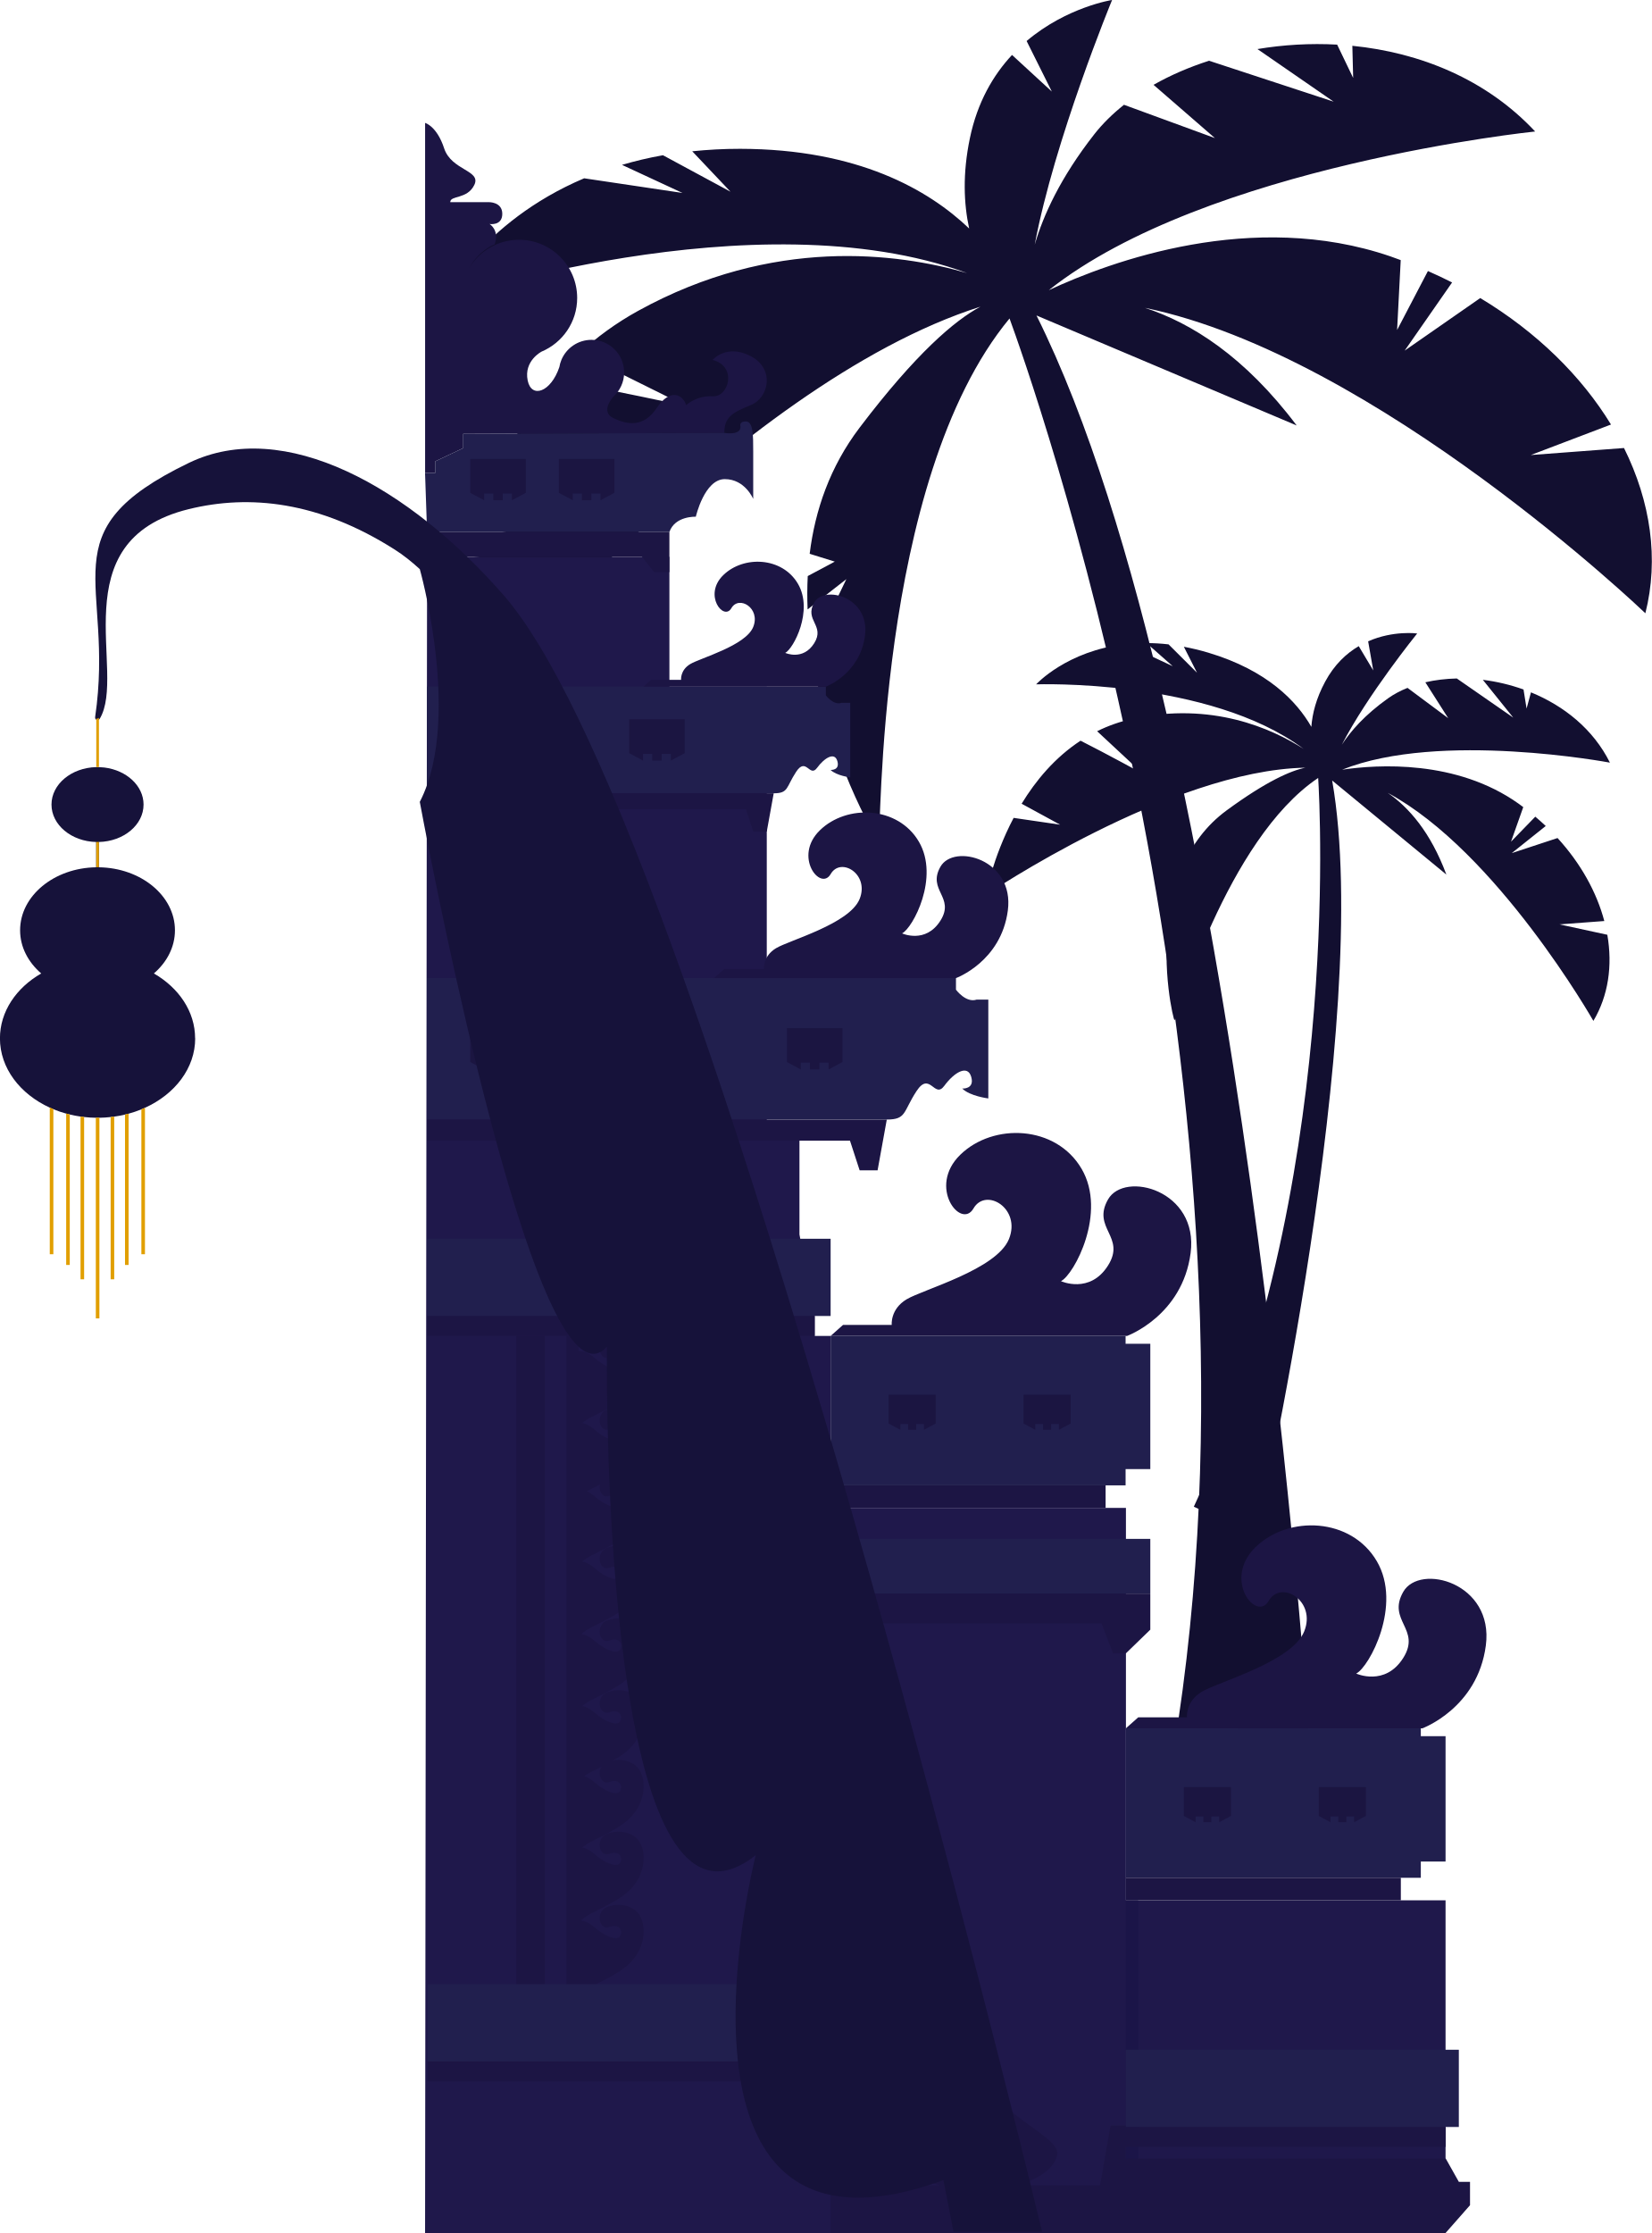
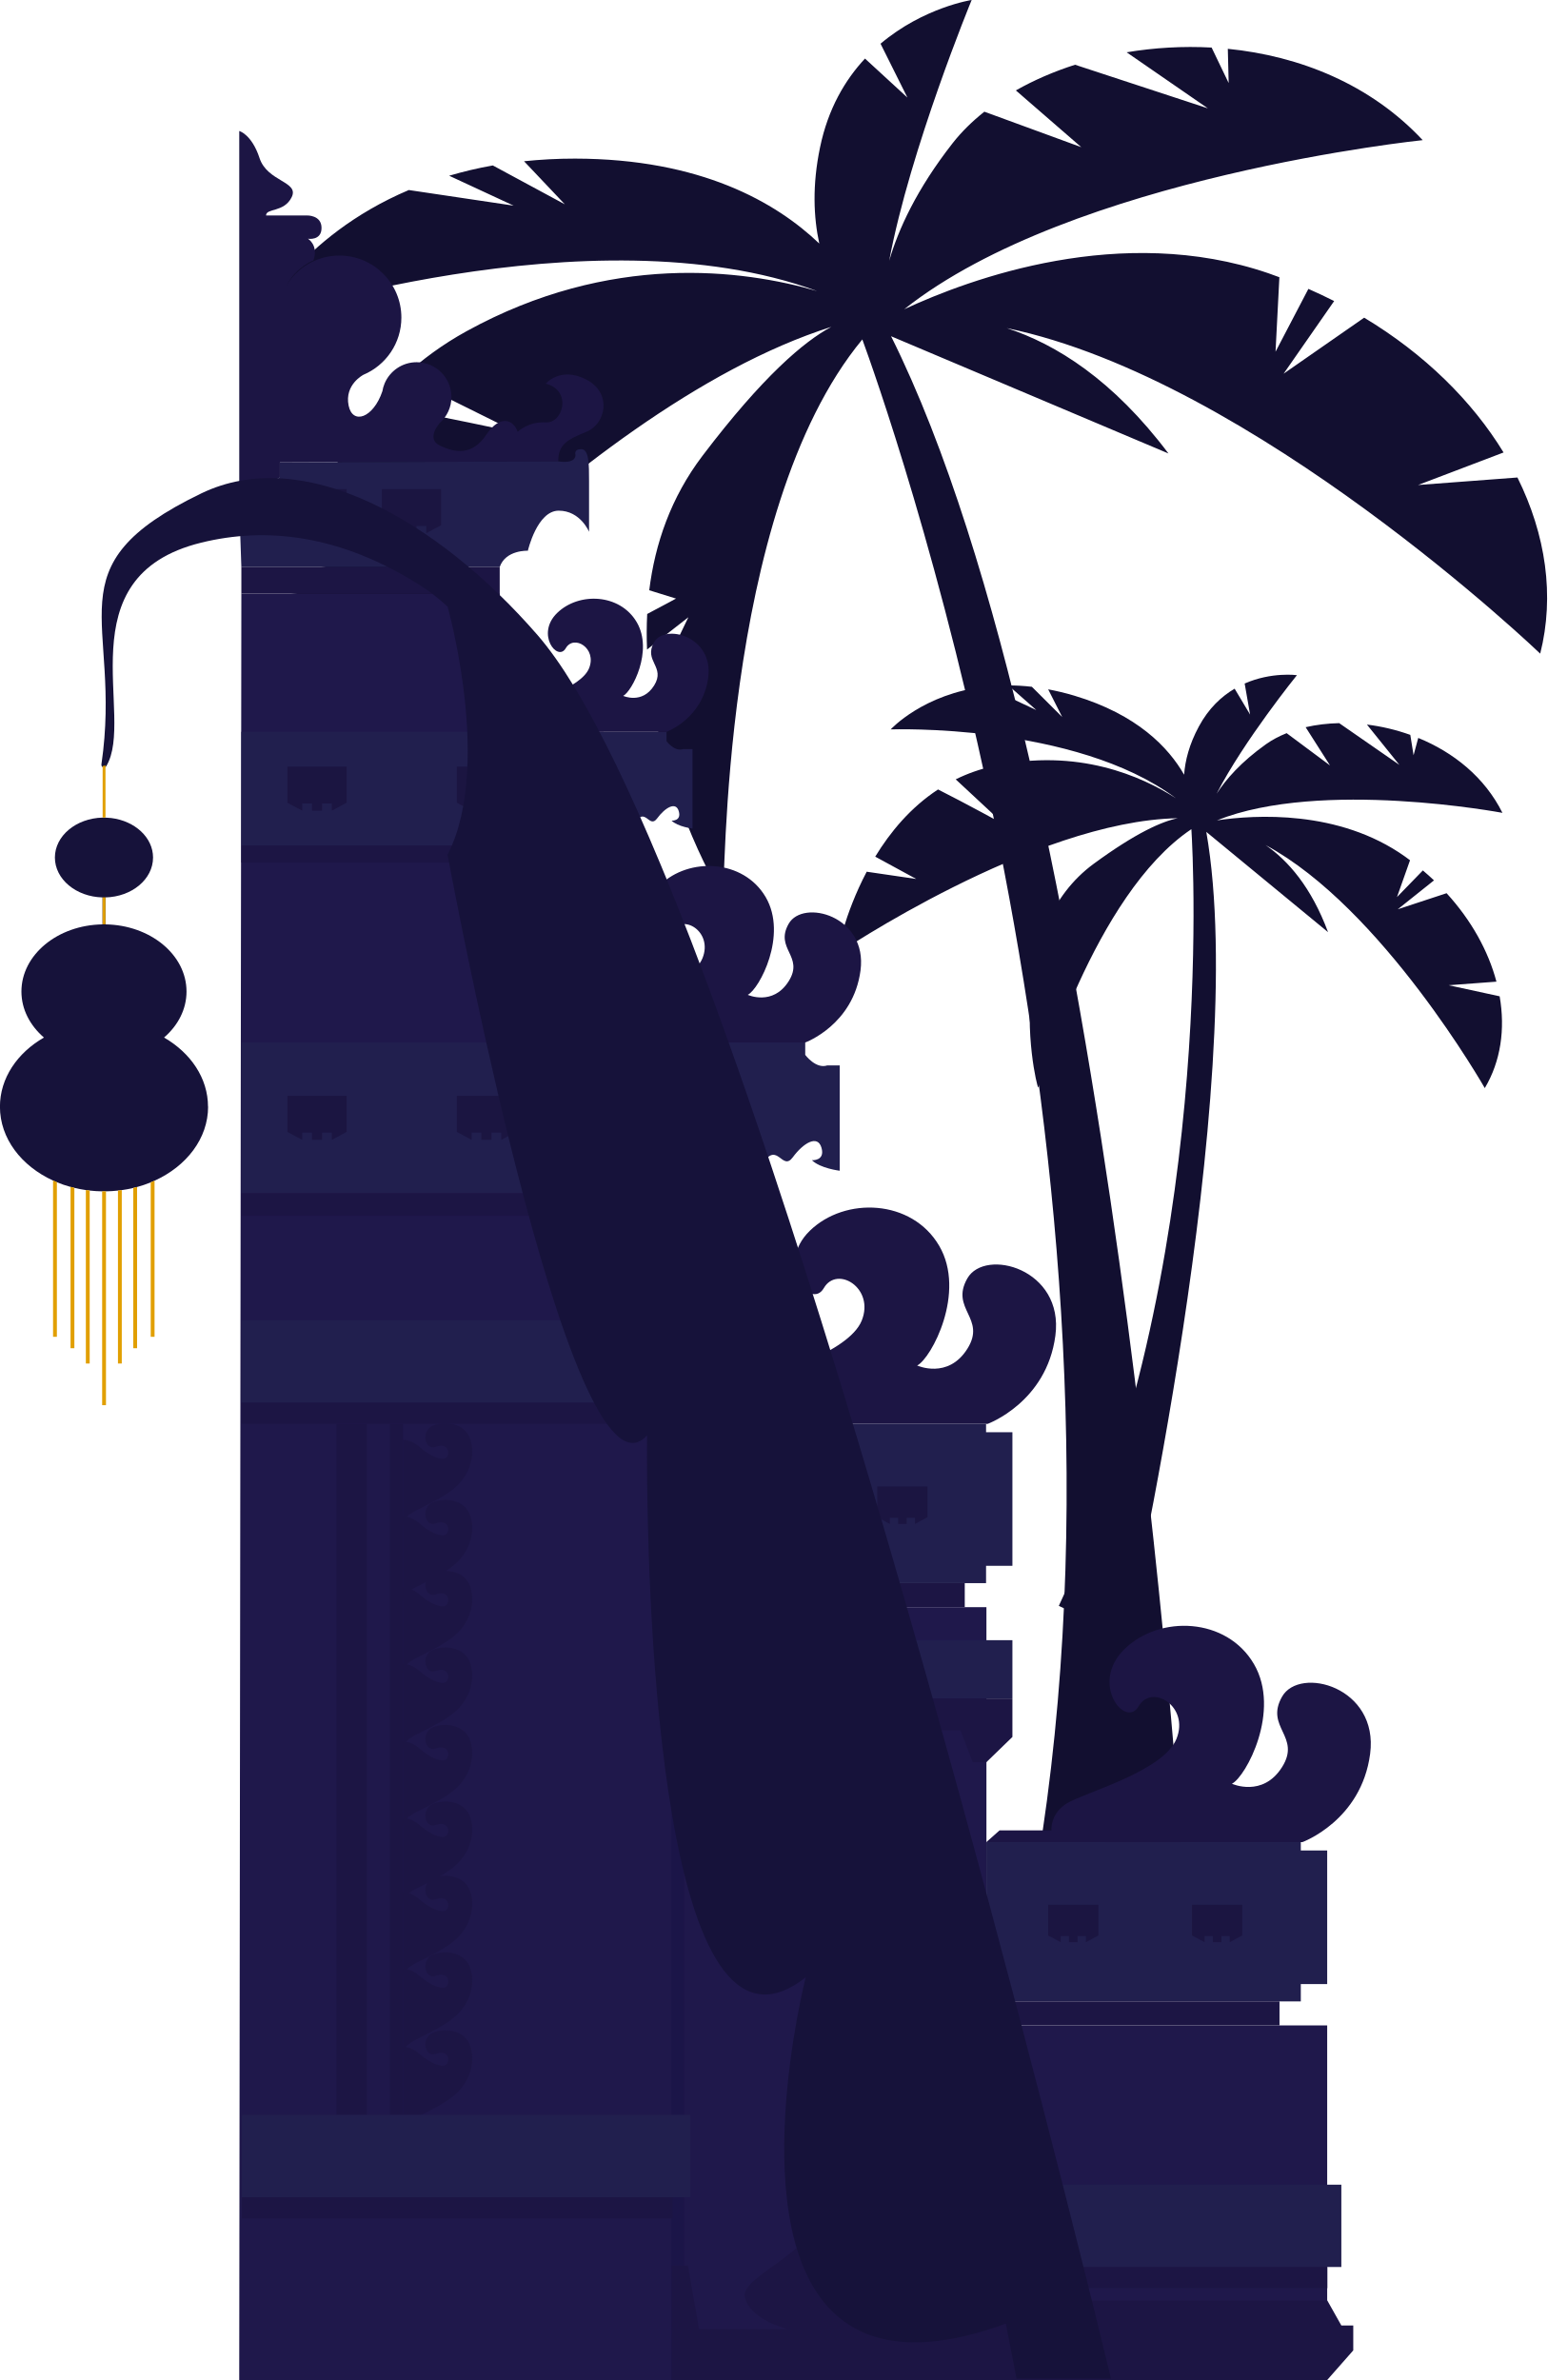
- <svg xmlns="http://www.w3.org/2000/svg" id="Layer_2" data-name="Layer 2" viewBox="0 0 576.14 778.64">
+ <svg xmlns="http://www.w3.org/2000/svg" id="Layer_2" data-name="Layer 2" viewBox="0 0 506.14 778.64">
  <defs>
    <style>
      .cls-1 {
        fill: #16123a;
      }

      .cls-1, .cls-2, .cls-3, .cls-4, .cls-5, .cls-6, .cls-7, .cls-8 {
        stroke-width: 0px;
      }

      .cls-2 {
        fill: #e19f00;
      }

      .cls-3 {
        fill: #1b1541;
      }

      .cls-4 {
        fill: #1b1548;
      }

      .cls-5 {
        fill: #1f184b;
      }

      .cls-6 {
        fill: #120f30;
      }

      .cls-7 {
        fill: #1c1544;
      }

      .cls-8 {
        fill: #211f4e;
      }
    </style>
  </defs>
  <g id="Layer_1-2" data-name="Layer 1">
    <g>
      <g>
-         <path class="cls-6" d="m196.3,189.83l-28.61-6.08c4.6-17.46,12.45-35.8,25.65-51.41,18.89,3.39,45.98,9.25,45.98,9.25l-37.19-18.46c5.93-5.5,12.71-10.48,20.46-14.75,47.07-25.93,90.44-20.19,114.72-13.16-73.86-27.14-183.01,9.57-183.01,9.57,0,0,13.17-27.24,49.44-42.62l34.3,5.11-21.1-9.79c4.49-1.32,9.23-2.47,14.29-3.36l23.55,12.71-13.34-14.09c5.29-.54,10.82-.87,16.69-.86,41.14.07,65.77,14.3,79.9,27.79-1.88-8.64-2.33-19.11.25-31.48,2.63-12.67,8.21-22.07,14.7-29.04l13.88,12.76-8.79-17.62c14.04-11.88,29.81-14.31,29.81-14.31,0,0-20.11,48.71-26.98,85.32,2.97-10.2,8.94-23.37,20.77-38.49,2.9-3.7,6.4-7.13,10.36-10.28l31.71,11.61-21.4-18.57c5.89-3.35,12.42-6.17,19.36-8.4l43.46,14.27-26.58-18.34c9.01-1.51,18.4-2.07,27.8-1.55l5.58,11.61-.28-11.2c23.5,2.34,46.67,11.59,63.75,29.88,0,0-114.72,11.8-169.62,55.33,21.68-10.09,71.07-28.22,119.13-11.79,1.22.42,2.41.87,3.61,1.31l-1.26,24.37,10.75-20.56c2.87,1.26,5.68,2.59,8.43,3.98l-16.54,23.77,26.36-18.33c19.75,11.88,35.31,27.24,45.6,44.1l-27.97,10.64,32.51-2.45c9.28,18.68,12.23,38.72,7.45,57.62,0,0-93.63-89.75-174.54-106.5,16.11,5.24,34.78,16.9,52.92,41.02l-90.75-38.36c72.11,144.62,95.18,496.58,95.18,496.58l-45.69-6.81c34.13-229.02-52.25-470.61-58.89-488.72-46.99,56.79-44.57,182.13-45.73,181.96-.71-.11-18.05-29.7-23.31-65.87l12.13-25.2-13.52,10.56c-.16-3.85-.15-7.73.05-11.63l9.43-5.04-8.76-2.72c1.88-15.2,7.07-30.35,17.41-43.98,19.66-25.92,33.2-37.41,42.16-42.2-85.75,27.2-179.86,141.94-179.86,141.94,0,0-2.77-24.75,3.15-54.54l31.04-4.49Z" />
-         <path class="cls-6" d="m369.78,287.58l-13.45-7.32c4.92-8.08,11.59-16.11,20.55-21.98,8.98,4.52,21.7,11.5,21.7,11.5l-15.92-14.81c3.8-1.87,7.94-3.37,12.47-4.35,27.5-5.99,48.41,3.36,59.55,10.52-33.02-24.64-93.29-22.51-93.29-22.51,0,0,10.67-11.71,31.18-14.02l16.46,7.69-9.13-8.06c2.45,0,5,.14,7.68.45l9.92,9.89-4.59-9.06c2.74.52,5.56,1.18,8.51,2.06,20.64,6.17,30.88,16.99,35.96,25.87.34-4.62,1.68-9.94,4.82-15.76,3.21-5.97,7.41-9.85,11.71-12.38l5.06,8.47-1.78-10.16c8.82-3.87,17.1-2.73,17.1-2.73,0,0-17.36,21.45-26.28,38.8,3.01-4.67,7.98-10.4,16.17-16.22,2.01-1.43,4.28-2.62,6.74-3.61l14.19,10.56-7.97-12.51c3.46-.8,7.15-1.24,10.97-1.33l19.69,13.65-10.61-13.18c4.75.58,9.54,1.71,14.19,3.37l1.07,6.66,1.53-5.66c11.45,4.68,21.7,12.78,27.54,24.51,0,0-59.35-11.19-93.4,2.46,12.39-1.83,39.88-3.56,61.56,11.86.55.39,1.08.79,1.61,1.19l-4.27,12.05,8.47-8.72c1.26,1.06,2.47,2.15,3.64,3.25l-11.85,9.46,15.97-5.26c8.14,8.91,13.66,18.94,16.31,28.94l-15.63,1.17,16.68,3.62c1.87,10.76.36,21.26-4.86,30.03,0,0-33.6-59.02-71.72-79.51,7.3,5.03,14.94,13.68,20.44,28.49l-39.83-32.8c14.62,83.35-26.33,263.46-26.33,263.46l-21.92-10.24c51.31-109.87,44-244.02,43.37-254.11-32.06,21.49-49.55,84.77-50.11,84.51-.34-.16-4.63-17.6-1.87-36.54l9.85-10.84-8.36,3.28c.49-1.95,1.08-3.9,1.76-5.83l5.49-1.12-3.99-2.67c3.21-7.35,8.08-14.18,15.3-19.48,13.74-10.07,22.25-13.82,27.46-14.89-47.1.86-111.47,44.41-111.47,44.41,0,0,2.3-12.84,9.72-26.91l16.25,2.38Z" />
+         <path class="cls-6" d="m126.3,189.83l-28.61-6.08c4.6-17.46,12.45-35.8,25.65-51.41,18.89,3.39,45.98,9.25,45.98,9.25l-37.19-18.46c5.93-5.5,12.71-10.48,20.46-14.75,47.07-25.93,90.44-20.19,114.72-13.16-73.86-27.14-183.01,9.57-183.01,9.57,0,0,13.17-27.24,49.44-42.62l34.3,5.11-21.1-9.79c4.49-1.32,9.23-2.47,14.29-3.36l23.55,12.71-13.34-14.09c5.29-.54,10.82-.87,16.69-.86,41.14.07,65.77,14.3,79.9,27.79-1.88-8.64-2.33-19.11.25-31.48,2.63-12.67,8.21-22.07,14.7-29.04l13.88,12.76-8.79-17.62c14.04-11.88,29.81-14.31,29.81-14.31,0,0-20.11,48.71-26.98,85.32,2.97-10.2,8.94-23.37,20.77-38.49,2.9-3.7,6.4-7.13,10.36-10.28l31.71,11.61-21.4-18.57c5.89-3.35,12.42-6.17,19.36-8.4l43.46,14.27-26.58-18.34c9.01-1.51,18.4-2.07,27.8-1.55l5.58,11.61-.28-11.2c23.5,2.34,46.67,11.59,63.75,29.88,0,0-114.72,11.8-169.62,55.33,21.68-10.09,71.07-28.22,119.13-11.79,1.22.42,2.41.87,3.61,1.31l-1.26,24.37,10.75-20.56c2.87,1.26,5.68,2.59,8.43,3.98l-16.54,23.77,26.36-18.33c19.75,11.88,35.31,27.24,45.6,44.1l-27.97,10.64,32.51-2.45c9.28,18.68,12.23,38.72,7.45,57.62,0,0-93.63-89.75-174.54-106.5,16.11,5.24,34.78,16.9,52.92,41.02l-90.75-38.36c72.11,144.62,95.18,496.58,95.18,496.58l-45.69-6.81c34.13-229.02-52.25-470.61-58.89-488.72-46.99,56.79-44.57,182.13-45.73,181.96-.71-.11-18.05-29.7-23.31-65.87l12.13-25.2-13.52,10.56c-.16-3.85-.15-7.73.05-11.63l9.43-5.04-8.76-2.72c1.88-15.2,7.07-30.35,17.41-43.98,19.66-25.92,33.2-37.41,42.16-42.2-85.75,27.2-179.86,141.94-179.86,141.94,0,0-2.77-24.75,3.15-54.54l31.04-4.49Z" />
+         <path class="cls-6" d="m299.78,287.58l-13.45-7.32c4.92-8.08,11.59-16.11,20.55-21.98,8.98,4.52,21.7,11.5,21.7,11.5l-15.92-14.81c3.8-1.87,7.94-3.37,12.47-4.35,27.5-5.99,48.41,3.36,59.55,10.52-33.02-24.64-93.29-22.51-93.29-22.51,0,0,10.67-11.71,31.18-14.02l16.46,7.69-9.13-8.06c2.45,0,5,.14,7.68.45l9.92,9.89-4.59-9.06c2.74.52,5.56,1.18,8.51,2.06,20.64,6.17,30.88,16.99,35.96,25.87.34-4.62,1.68-9.94,4.82-15.76,3.21-5.97,7.41-9.85,11.71-12.38l5.06,8.47-1.78-10.16c8.82-3.87,17.1-2.73,17.1-2.73,0,0-17.36,21.45-26.28,38.8,3.01-4.67,7.98-10.4,16.17-16.22,2.01-1.43,4.28-2.62,6.74-3.61l14.19,10.56-7.97-12.51c3.46-.8,7.15-1.24,10.97-1.33l19.69,13.65-10.61-13.18c4.75.58,9.54,1.71,14.19,3.37l1.07,6.66,1.53-5.66c11.45,4.68,21.7,12.78,27.54,24.51,0,0-59.35-11.19-93.4,2.46,12.39-1.83,39.88-3.56,61.56,11.86.55.39,1.08.79,1.61,1.19l-4.27,12.05,8.47-8.72c1.26,1.06,2.47,2.15,3.64,3.25l-11.85,9.46,15.97-5.26c8.14,8.91,13.66,18.94,16.31,28.94l-15.63,1.17,16.68,3.62c1.87,10.76.36,21.26-4.86,30.03,0,0-33.6-59.02-71.72-79.51,7.3,5.03,14.94,13.68,20.44,28.49l-39.83-32.8c14.62,83.35-26.33,263.46-26.33,263.46l-21.92-10.24c51.31-109.87,44-244.02,43.37-254.11-32.06,21.49-49.55,84.77-50.11,84.51-.34-.16-4.63-17.6-1.87-36.54l9.85-10.84-8.36,3.28c.49-1.95,1.08-3.9,1.76-5.83l5.49-1.12-3.99-2.67c3.21-7.35,8.08-14.18,15.3-19.48,13.74-10.07,22.25-13.82,27.46-14.89-47.1.86-111.47,44.41-111.47,44.41,0,0,2.3-12.84,9.72-26.91l16.25,2.38Z" />
      </g>
      <g>
        <g>
          <g>
-             <polygon class="cls-5" points="148.96 194.17 233.48 194.17 233.48 239.41 267.44 239.41 267.44 397.67 278.84 397.67 278.84 430.45 284.15 458.88 284.15 465.84 289.71 465.84 289.71 517.94 289.71 525.8 392.71 525.8 392.71 662.63 504.19 662.63 504.19 778.64 392.71 778.64 392.68 778.64 289.71 778.64 148.26 778.64 148.96 194.17" />
+             <polygon class="cls-5" points="78.96 194.17 163.48 194.17 163.48 239.41 197.44 239.41 197.44 397.67 208.84 397.67 208.84 430.45 214.15 458.88 214.15 465.84 219.71 465.84 219.71 517.94 219.71 525.8 322.71 525.8 322.71 662.63 434.19 662.63 434.19 778.64 322.71 778.64 322.68 778.64 219.71 778.64 78.26 778.64 78.96 194.17" />
            <g>
-               <rect class="cls-4" x="289.71" y="525.8" width="4.13" height="252.84" transform="translate(583.55 1304.44) rotate(180)" />
-               <rect class="cls-4" x="392.71" y="662.63" width="4.25" height="116" transform="translate(789.67 1441.27) rotate(180)" />
+               <rect class="cls-4" x="219.71" y="525.8" width="4.13" height="252.84" transform="translate(443.55 1304.44) rotate(180)" />
+               <rect class="cls-4" x="322.71" y="662.63" width="4.25" height="116" transform="translate(649.67 1441.27) rotate(180)" />
            </g>
          </g>
          <g>
            <g>
-               <path class="cls-7" d="m154.9,51.71c2.57,7.8,13.02,7.62,10.54,12.76-2.48,5.14-8.4,3.54-8.4,6.02h13.37s4.78-.18,4.78,4.08-4.43,3.54-4.43,3.54c0,0,3.54,2.13,1.77,7.09,0,0-5.44,1.98-8.83,8.17,0,.01,0,.03-.02.04,3.56-5.87,9.98-9.8,17.34-9.8,11.2,0,20.29,9.08,20.29,20.29,0,8.4-5.11,15.61-12.38,18.69h0s-6.3,3.19-4.88,10.1c1.3,6.35,8.08,4.12,11.05-4.71.14-.85.37-1.68.7-2.46,0,0,0,0,0-.01h0c1.71-4.11,5.77-7.01,10.51-7.01,6.28,0,11.38,5.09,11.38,11.38,0,3.34-1.45,6.34-3.74,8.42,0,0-4.83,5.19,0,7.5,4.83,2.3,10.5,3.37,15.11-3.54,4.61-6.91,9.04-4.82,10.28-.99,0,0,3.54-3.44,9.21-3.08,5.67.35,8.68-10.45,0-12.67,0,0,4.78-5.76,13.29-1.33,8.5,4.43,6.38,14.49,0,17.08-6.38,2.59-9.21,4.18-9.21,9.67l-91.07.35v4.96l-9.75,4.61v4.08h-3.54V42.86s4.08,1.06,6.64,8.86Z" />
-               <path class="cls-8" d="m161.54,151.29l91.07-.35s5.67,1.06,5.67-2.13c0,0-.71-1.86,1.86-1.86s2.57,4.87,2.57,10.37v16.66s-2.83-6.91-9.92-6.91-10.1,13.11-10.1,13.11c0,0-7.26-.35-9.21,5.32h-84.52l-.71-20.55h3.54v-4.08l9.75-4.61v-4.96Z" />
+               <path class="cls-7" d="m84.9,51.71c2.57,7.8,13.02,7.62,10.54,12.76-2.48,5.14-8.4,3.54-8.4,6.02h13.37s4.78-.18,4.78,4.08-4.43,3.54-4.43,3.54c0,0,3.54,2.13,1.77,7.09,0,0-5.44,1.98-8.83,8.17,0,.01,0,.03-.02.04,3.56-5.87,9.98-9.8,17.34-9.8,11.2,0,20.29,9.08,20.29,20.29,0,8.4-5.11,15.61-12.38,18.69h0s-6.3,3.19-4.88,10.1c1.3,6.35,8.08,4.12,11.05-4.71.14-.85.37-1.68.7-2.46,0,0,0,0,0-.01h0c1.71-4.11,5.77-7.01,10.51-7.01,6.28,0,11.38,5.09,11.38,11.38,0,3.34-1.45,6.34-3.74,8.42,0,0-4.83,5.19,0,7.5,4.83,2.3,10.5,3.37,15.11-3.54,4.61-6.91,9.04-4.82,10.28-.99,0,0,3.54-3.44,9.21-3.08,5.67.35,8.68-10.45,0-12.67,0,0,4.78-5.76,13.29-1.33,8.5,4.43,6.38,14.49,0,17.08-6.38,2.59-9.21,4.18-9.21,9.67l-91.07.35v4.96l-9.75,4.61v4.08h-3.54V42.86s4.08,1.06,6.64,8.86Z" />
+               <path class="cls-8" d="m91.54,151.29l91.07-.35s5.67,1.06,5.67-2.13c0,0-.71-1.86,1.86-1.86s2.57,4.87,2.57,10.37v16.66s-2.83-6.91-9.92-6.91-10.1,13.11-10.1,13.11c0,0-7.26-.35-9.21,5.32h-84.52l-.71-20.55h3.54v-4.08l9.75-4.61v-4.96Z" />
              <g>
-                 <polygon class="cls-3" points="173.71 160.03 183.4 160.03 183.4 171.84 178.55 174.44 178.55 172.08 175.36 172.08 175.36 174.44 173.71 174.44 172.06 174.44 172.06 172.08 168.87 172.08 168.87 174.44 164.02 171.84 164.02 160.03 173.71 160.03" />
-                 <polygon class="cls-3" points="204.61 160.03 214.3 160.03 214.3 171.84 209.45 174.44 209.45 172.08 206.26 172.08 206.26 174.44 204.61 174.44 202.96 174.44 202.96 172.08 199.77 172.08 199.77 174.44 194.92 171.84 194.92 160.03 204.61 160.03" />
+                 <polygon class="cls-3" points="103.71 160.03 113.4 160.03 113.4 171.84 108.55 174.44 108.55 172.08 105.36 172.08 105.36 174.44 103.71 174.44 102.06 174.44 102.06 172.08 98.87 172.08 98.87 174.44 94.02 171.84 94.02 160.03 103.71 160.03" />
+                 <polygon class="cls-3" points="134.61 160.03 144.3 160.03 144.3 171.84 139.45 174.44 139.45 172.08 136.26 172.08 136.26 174.44 134.61 174.44 132.96 174.44 132.96 172.08 129.77 172.08 129.77 174.44 124.92 171.84 124.92 160.03 134.61 160.03" />
              </g>
-               <polygon class="cls-7" points="148.96 185.49 233.48 185.49 233.48 199.49 228.16 199.49 223.91 194.17 148.96 194.17 148.96 185.49" />
+               <polygon class="cls-7" points="78.96 185.49 163.48 185.49 163.48 199.49 158.16 199.49 153.91 194.17 78.96 194.17 78.96 185.49" />
            </g>
            <g>
-               <rect class="cls-8" x="148.96" y="431.95" width="140.74" height="26.93" transform="translate(438.67 890.83) rotate(180)" />
-               <rect class="cls-7" x="148.96" y="458.88" width="135.19" height="6.95" transform="translate(433.12 924.72) rotate(180)" />
+               <rect class="cls-8" x="78.96" y="431.95" width="140.74" height="26.93" transform="translate(298.67 890.83) rotate(180)" />
+               <rect class="cls-7" x="78.96" y="458.88" width="135.19" height="6.95" transform="translate(293.12 924.72) rotate(180)" />
            </g>
            <g>
              <g>
-                 <path class="cls-7" d="m201.84,471.08s2.5-.32,5.56,2.42c3.06,2.74,7.58,4.84,8.79,3.14s.06-4.65-3.63-3.3c-3.69,1.34-4.92-5.32-.89-6.93,4.03-1.61,9.59-.73,11.69,3.3,2.1,4.03,1.93,12.73-6.37,18.46-8.3,5.72-15.15,6.45-15.15,10.88v-27.97Z" />
-                 <path class="cls-7" d="m201.84,496.12s2.5-.32,5.56,2.42c3.06,2.74,7.58,4.84,8.79,3.14s.06-4.65-3.63-3.3c-3.69,1.34-4.92-5.32-.89-6.93,4.03-1.61,9.59-.73,11.69,3.3,2.1,4.03,1.93,12.73-6.37,18.46-8.3,5.72-15.15,6.45-15.15,10.88v-27.97Z" />
-                 <path class="cls-7" d="m201.84,519.36s2.5-.32,5.56,2.42c3.06,2.74,7.58,4.84,8.79,3.14,1.21-1.69.06-4.65-3.63-3.3s-4.92-5.32-.89-6.93c4.03-1.61,9.59-.73,11.69,3.3,2.1,4.03,1.93,12.73-6.37,18.46-8.3,5.72-15.15,6.45-15.15,10.88v-27.97Z" />
-                 <path class="cls-7" d="m201.84,544.4s2.5-.32,5.56,2.42c3.06,2.74,7.58,4.84,8.79,3.14,1.21-1.69.06-4.65-3.63-3.3s-4.92-5.32-.89-6.93c4.03-1.61,9.59-.73,11.69,3.3,2.1,4.03,1.93,12.73-6.37,18.46-8.3,5.72-15.15,6.45-15.15,10.88v-27.97Z" />
-                 <path class="cls-7" d="m201.84,569.76s2.5-.32,5.56,2.42c3.06,2.74,7.58,4.84,8.79,3.14s.06-4.65-3.63-3.3c-3.69,1.34-4.92-5.32-.89-6.93,4.03-1.61,9.59-.73,11.69,3.3,2.1,4.03,1.93,12.73-6.37,18.46-8.3,5.72-15.15,6.45-15.15,10.88v-27.97Z" />
-                 <path class="cls-7" d="m201.84,594.8s2.5-.32,5.56,2.42c3.06,2.74,7.58,4.84,8.79,3.14s.06-4.65-3.63-3.3c-3.69,1.34-4.92-5.32-.89-6.93,4.03-1.61,9.59-.73,11.69,3.3,2.1,4.03,1.93,12.73-6.37,18.46-8.3,5.72-15.15,6.45-15.15,10.88v-27.97Z" />
-                 <path class="cls-7" d="m201.84,619.1s2.5-.32,5.56,2.42c3.06,2.74,7.58,4.84,8.79,3.14s.06-4.65-3.63-3.3c-3.69,1.34-4.92-5.32-.89-6.93,4.03-1.61,9.59-.73,11.69,3.3,2.1,4.03,1.93,12.73-6.37,18.46-8.3,5.72-15.15,6.45-15.15,10.88v-27.97Z" />
-                 <path class="cls-7" d="m201.84,644.14s2.5-.32,5.56,2.42c3.06,2.74,7.58,4.84,8.79,3.14,1.21-1.69.06-4.65-3.63-3.3-3.69,1.34-4.92-5.32-.89-6.93,4.03-1.61,9.59-.73,11.69,3.3,2.1,4.03,1.93,12.73-6.37,18.46-8.3,5.72-15.15,6.45-15.15,10.88v-27.97Z" />
-                 <path class="cls-7" d="m201.84,669.66s2.5-.32,5.56,2.42c3.06,2.74,7.58,4.84,8.79,3.14s.06-4.65-3.63-3.3c-3.69,1.34-4.92-5.32-.89-6.93,4.03-1.61,9.59-.73,11.69,3.3,2.1,4.03,1.93,12.73-6.37,18.46-8.3,5.72-15.15,6.45-15.15,10.88v-27.97Z" />
+                 <path class="cls-7" d="m131.84,471.08s2.5-.32,5.56,2.42c3.06,2.74,7.58,4.84,8.79,3.14s.06-4.65-3.63-3.3c-3.69,1.34-4.92-5.32-.89-6.93,4.03-1.61,9.59-.73,11.69,3.3,2.1,4.03,1.93,12.73-6.37,18.46-8.3,5.72-15.15,6.45-15.15,10.88v-27.97Z" />
+                 <path class="cls-7" d="m131.84,496.12s2.5-.32,5.56,2.42c3.06,2.74,7.58,4.84,8.79,3.14s.06-4.65-3.63-3.3c-3.69,1.34-4.92-5.32-.89-6.93,4.03-1.61,9.59-.73,11.69,3.3,2.1,4.03,1.93,12.73-6.37,18.46-8.3,5.72-15.15,6.45-15.15,10.88v-27.97Z" />
+                 <path class="cls-7" d="m131.84,519.36s2.5-.32,5.56,2.42c3.06,2.74,7.58,4.84,8.79,3.14,1.21-1.69.06-4.65-3.63-3.3s-4.92-5.32-.89-6.93c4.03-1.61,9.59-.73,11.69,3.3,2.1,4.03,1.93,12.73-6.37,18.46-8.3,5.72-15.15,6.45-15.15,10.88v-27.97Z" />
+                 <path class="cls-7" d="m131.84,544.4s2.5-.32,5.56,2.42c3.06,2.74,7.58,4.84,8.79,3.14,1.21-1.69.06-4.65-3.63-3.3s-4.92-5.32-.89-6.93c4.03-1.61,9.59-.73,11.69,3.3,2.1,4.03,1.93,12.73-6.37,18.46-8.3,5.72-15.15,6.45-15.15,10.88v-27.97Z" />
+                 <path class="cls-7" d="m131.84,569.76s2.5-.32,5.56,2.42c3.06,2.74,7.58,4.84,8.79,3.14s.06-4.65-3.63-3.3c-3.69,1.34-4.92-5.32-.89-6.93,4.03-1.61,9.59-.73,11.69,3.3,2.1,4.03,1.93,12.73-6.37,18.46-8.3,5.72-15.15,6.45-15.15,10.88v-27.97Z" />
+                 <path class="cls-7" d="m131.84,594.8s2.5-.32,5.56,2.42c3.06,2.74,7.58,4.84,8.79,3.14s.06-4.65-3.63-3.3c-3.69,1.34-4.92-5.32-.89-6.93,4.03-1.61,9.59-.73,11.69,3.3,2.1,4.03,1.93,12.73-6.37,18.46-8.3,5.72-15.15,6.45-15.15,10.88v-27.97Z" />
+                 <path class="cls-7" d="m131.84,619.1s2.5-.32,5.56,2.42c3.06,2.74,7.58,4.84,8.79,3.14s.06-4.65-3.63-3.3c-3.69,1.34-4.92-5.32-.89-6.93,4.03-1.61,9.59-.73,11.69,3.3,2.1,4.03,1.93,12.73-6.37,18.46-8.3,5.72-15.15,6.45-15.15,10.88v-27.97Z" />
+                 <path class="cls-7" d="m131.84,644.14s2.5-.32,5.56,2.42c3.06,2.74,7.58,4.84,8.79,3.14,1.21-1.69.06-4.65-3.63-3.3-3.69,1.34-4.92-5.32-.89-6.93,4.03-1.61,9.59-.73,11.69,3.3,2.1,4.03,1.93,12.73-6.37,18.46-8.3,5.72-15.15,6.45-15.15,10.88v-27.97Z" />
+                 <path class="cls-7" d="m131.84,669.66s2.5-.32,5.56,2.42c3.06,2.74,7.58,4.84,8.79,3.14s.06-4.65-3.63-3.3c-3.69,1.34-4.92-5.32-.89-6.93,4.03-1.61,9.59-.73,11.69,3.3,2.1,4.03,1.93,12.73-6.37,18.46-8.3,5.72-15.15,6.45-15.15,10.88v-27.97Z" />
              </g>
-               <rect class="cls-7" x="197.57" y="465.84" width="4.27" height="231.79" transform="translate(399.41 1163.46) rotate(180)" />
-               <rect class="cls-7" x="180.09" y="465.84" width="9.94" height="231.79" transform="translate(370.12 1163.46) rotate(180)" />
+               <rect class="cls-7" x="127.57" y="465.84" width="4.27" height="231.79" transform="translate(259.41 1163.46) rotate(180)" />
+               <rect class="cls-7" x="110.09" y="465.84" width="9.94" height="231.79" transform="translate(230.12 1163.46) rotate(180)" />
            </g>
            <g>
-               <rect class="cls-8" x="149.14" y="691.89" width="146.71" height="26.93" transform="translate(444.99 1410.72) rotate(180)" />
-               <rect class="cls-7" x="149.14" y="718.82" width="140.92" height="6.95" transform="translate(439.2 1444.6) rotate(180)" />
+               <rect class="cls-8" x="79.14" y="691.89" width="146.71" height="26.93" transform="translate(304.99 1410.72) rotate(180)" />
+               <rect class="cls-7" x="79.14" y="718.82" width="140.92" height="6.95" transform="translate(299.2 1444.6) rotate(180)" />
            </g>
            <g>
-               <path class="cls-8" d="m148.96,239.41h139.09v3.07s2.6,3.54,5.43,2.6h3.07v25.99s-4.84-.59-6.85-2.6c0,0,3.31.24,2.36-3.07-.94-3.31-4.49-1.18-7.09,2.36-2.6,3.54-3.78-4.02-7.32,1.42-3.54,5.43-2.6,7.44-7.8,7.44h-120.9v-37.21Z" />
-               <polygon class="cls-7" points="148.96 276.62 148.96 282.17 260.18 282.17 262.72 289.97 267.44 289.97 269.86 276.62 148.96 276.62" />
-               <path class="cls-7" d="m224.44,239.41l2.66-2.36h10.45s-.35-3.37,3.19-5.49c3.54-2.13,19.31-6.38,21.97-12.93,2.66-6.56-4.96-11.16-7.62-6.56-2.66,4.61-9.92-4.61-2.83-11.52,7.09-6.91,20.55-6.38,26.05,3.01,5.49,9.39-1.59,22.68-4.43,24.1,0,0,6.2,2.83,10.1-3.37,3.9-6.2-3.54-7.97,0-14.17,3.54-6.2,19.49-1.95,17.72,11.52-1.77,13.47-13.64,17.78-13.64,17.78h-63.61Z" />
+               <path class="cls-8" d="m78.96,239.41h139.09v3.07s2.6,3.54,5.43,2.6h3.07v25.99s-4.84-.59-6.85-2.6c0,0,3.31.24,2.36-3.07-.94-3.31-4.49-1.18-7.09,2.36-2.6,3.54-3.78-4.02-7.32,1.42-3.54,5.43-2.6,7.44-7.8,7.44h-120.9v-37.21Z" />
+               <polygon class="cls-7" points="78.96 276.62 78.96 282.17 190.18 282.17 192.72 289.97 197.44 289.97 199.86 276.62 78.96 276.62" />
+               <path class="cls-7" d="m154.44,239.41l2.66-2.36h10.45s-.35-3.37,3.19-5.49c3.54-2.13,19.31-6.38,21.97-12.93,2.66-6.56-4.96-11.16-7.62-6.56-2.66,4.61-9.92-4.61-2.83-11.52,7.09-6.91,20.55-6.38,26.05,3.01,5.49,9.39-1.59,22.68-4.43,24.1,0,0,6.2,2.83,10.1-3.37,3.9-6.2-3.54-7.97,0-14.17,3.54-6.2,19.49-1.95,17.72,11.52-1.77,13.47-13.64,17.78-13.64,17.78h-63.61Z" />
              <g>
-                 <polygon class="cls-3" points="173.71 250.81 183.4 250.81 183.4 262.62 178.55 265.22 178.55 262.86 175.36 262.86 175.36 265.22 173.71 265.22 172.06 265.22 172.06 262.86 168.87 262.86 168.87 265.22 164.02 262.62 164.02 250.81 173.71 250.81" />
-                 <polygon class="cls-3" points="229.13 250.81 238.82 250.81 238.82 262.62 233.98 265.22 233.98 262.86 230.79 262.86 230.79 265.22 229.13 265.22 227.48 265.22 227.48 262.86 224.29 262.86 224.29 265.22 219.45 262.62 219.45 250.81 229.13 250.81" />
+                 <polygon class="cls-3" points="103.71 250.81 113.4 250.81 113.4 262.62 108.55 265.22 108.55 262.86 105.36 262.86 105.36 265.22 103.71 265.22 102.06 265.22 102.06 262.86 98.87 262.86 98.87 265.22 94.02 262.62 94.02 250.81 103.71 250.81" />
+                 <polygon class="cls-3" points="159.13 250.81 168.82 250.81 168.82 262.62 163.98 265.22 163.98 262.86 160.79 262.86 160.79 265.22 159.13 265.22 157.48 265.22 157.48 262.86 154.29 262.86 154.29 265.22 149.45 262.62 149.45 250.81 159.13 250.81" />
              </g>
            </g>
            <g>
-               <path class="cls-7" d="m289.71,465.84l4.32-3.84h16.99s-.58-5.47,5.18-8.93c5.76-3.46,31.39-10.37,35.71-21.02,4.32-10.66-8.06-18.14-12.38-10.66-4.32,7.49-16.13-7.49-4.61-18.72,11.52-11.23,33.41-10.37,42.33,4.9,8.93,15.26-2.59,36.86-7.2,39.17,0,0,10.08,4.61,16.42-5.47s-5.76-12.96,0-23.04c5.76-10.08,31.68-3.17,28.8,18.72-2.88,21.89-22.18,28.89-22.18,28.89h-103.39Z" />
-               <polygon class="cls-8" points="392.59 465.84 392.59 468.57 401.21 468.57 401.21 512.27 392.59 512.27 392.59 517.94 289.71 517.94 289.71 465.84 392.59 465.84" />
-               <rect class="cls-7" x="289.71" y="517.94" width="95.92" height="7.86" transform="translate(675.33 1043.74) rotate(180)" />
+               <path class="cls-7" d="m219.71,465.84l4.32-3.84h16.99s-.58-5.47,5.18-8.93c5.76-3.46,31.39-10.37,35.71-21.02,4.32-10.66-8.06-18.14-12.38-10.66-4.32,7.49-16.13-7.49-4.61-18.72,11.52-11.23,33.41-10.37,42.33,4.9,8.93,15.26-2.59,36.86-7.2,39.17,0,0,10.08,4.61,16.42-5.47s-5.76-12.96,0-23.04c5.76-10.08,31.68-3.17,28.8,18.72-2.88,21.89-22.18,28.89-22.18,28.89h-103.39Z" />
+               <polygon class="cls-8" points="322.59 465.84 322.59 468.57 331.21 468.57 331.21 512.27 322.59 512.27 322.59 517.94 219.71 517.94 219.71 465.84 322.59 465.84" />
+               <rect class="cls-7" x="219.71" y="517.94" width="95.92" height="7.86" transform="translate(535.33 1043.74) rotate(180)" />
              <g>
-                 <polygon class="cls-3" points="318.15 486.33 326.37 486.33 326.37 496.37 322.26 498.57 322.26 496.57 319.55 496.57 319.55 498.57 318.15 498.57 316.74 498.57 316.74 496.57 314.03 496.57 314.03 498.57 309.92 496.37 309.92 486.33 318.15 486.33" />
-                 <polygon class="cls-3" points="365.21 486.33 373.44 486.33 373.44 496.37 369.33 498.57 369.33 496.57 366.62 496.57 366.62 498.57 365.21 498.57 363.81 498.57 363.81 496.57 361.1 496.57 361.1 498.57 356.99 496.37 356.99 486.33 365.21 486.33" />
+                 <polygon class="cls-3" points="248.15 486.33 256.37 486.33 256.37 496.37 252.26 498.57 252.26 496.57 249.55 496.57 249.55 498.57 248.15 498.57 246.74 498.57 246.74 496.57 244.03 496.57 244.03 498.57 239.92 496.37 239.92 486.33 248.15 486.33" />
+                 <polygon class="cls-3" points="295.21 486.33 303.44 486.33 303.44 496.37 299.33 498.57 299.33 496.57 296.62 496.57 296.62 498.57 295.21 498.57 293.81 498.57 293.81 496.57 291.1 496.57 291.1 498.57 286.99 496.37 286.99 486.33 295.21 486.33" />
              </g>
            </g>
            <g>
-               <path class="cls-7" d="m392.68,602.67l4.32-3.84h16.99s-.58-5.47,5.18-8.93c5.76-3.46,31.39-10.37,35.71-21.02s-8.06-18.14-12.38-10.66c-4.32,7.49-16.13-7.49-4.61-18.72,11.52-11.23,33.41-10.37,42.33,4.9,8.93,15.26-2.59,36.86-7.2,39.17,0,0,10.08,4.61,16.42-5.47,6.34-10.08-5.76-12.96,0-23.04,5.76-10.08,31.68-3.17,28.8,18.72-2.88,21.89-22.17,28.89-22.17,28.89h-103.39Z" />
-               <polygon class="cls-8" points="495.56 602.67 495.56 605.4 504.19 605.4 504.19 649.11 495.56 649.11 495.56 654.78 392.68 654.78 392.68 602.67 495.56 602.67" />
-               <rect class="cls-7" x="392.68" y="654.78" width="95.92" height="7.86" transform="translate(881.27 1317.41) rotate(180)" />
+               <path class="cls-7" d="m322.68,602.67l4.32-3.84h16.99s-.58-5.47,5.18-8.93c5.76-3.46,31.39-10.37,35.71-21.02s-8.06-18.14-12.38-10.66c-4.32,7.49-16.13-7.49-4.61-18.72,11.52-11.23,33.41-10.37,42.33,4.9,8.93,15.26-2.59,36.86-7.2,39.17,0,0,10.08,4.61,16.42-5.47,6.34-10.08-5.76-12.96,0-23.04,5.76-10.08,31.68-3.17,28.8,18.72-2.88,21.89-22.17,28.89-22.17,28.89h-103.39Z" />
+               <polygon class="cls-8" points="425.56 602.67 425.56 605.4 434.19 605.4 434.19 649.11 425.56 649.11 425.56 654.78 322.68 654.78 322.68 602.67 425.56 602.67" />
+               <rect class="cls-7" x="322.68" y="654.78" width="95.92" height="7.86" transform="translate(741.27 1317.41) rotate(180)" />
              <g>
-                 <polygon class="cls-3" points="421.12 623.17 429.35 623.17 429.35 633.2 425.23 635.41 425.23 633.4 422.52 633.4 422.52 635.41 421.12 635.41 419.71 635.41 419.71 633.4 417.01 633.4 417.01 635.41 412.89 633.2 412.89 623.17 421.12 623.17" />
-                 <polygon class="cls-3" points="468.19 623.17 476.41 623.17 476.41 633.2 472.3 635.41 472.3 633.4 469.59 633.4 469.59 635.41 468.19 635.41 466.78 635.41 466.78 633.4 464.07 633.4 464.07 635.41 459.96 633.2 459.96 623.17 468.19 623.17" />
+                 <polygon class="cls-3" points="351.12 623.17 359.35 623.17 359.35 633.2 355.23 635.41 355.23 633.4 352.52 633.4 352.52 635.41 351.12 635.41 349.71 635.41 349.71 633.4 347.01 633.4 347.01 635.41 342.89 633.2 342.89 623.17 351.12 623.17" />
+                 <polygon class="cls-3" points="398.19 623.17 406.41 623.17 406.41 633.2 402.3 635.41 402.3 633.4 399.59 633.4 399.59 635.41 398.19 635.41 396.78 635.41 396.78 633.4 394.07 633.4 394.07 635.41 389.96 633.2 389.96 623.17 398.19 623.17" />
              </g>
            </g>
            <g>
-               <path class="cls-8" d="m148.96,341.04h184.47v4.07s3.45,4.7,7.21,3.45h4.07v34.46s-6.42-.78-9.09-3.45c0,0,4.39.31,3.13-4.07-1.25-4.39-5.95-1.57-9.4,3.13-3.45,4.7-5.01-5.33-9.71,1.88-4.7,7.21-3.45,9.87-10.34,9.87h-160.34v-49.35Z" />
-               <polygon class="cls-7" points="148.96 390.39 148.96 397.75 296.46 397.75 299.83 408.09 306.09 408.09 309.3 390.39 148.96 390.39" />
-               <path class="cls-7" d="m249.07,341.04l3.52-3.13h13.86s-.47-4.46,4.23-7.28c4.7-2.82,25.61-8.46,29.14-17.15,3.52-8.69-6.58-14.8-10.1-8.69-3.52,6.11-13.16-6.11-3.76-15.27,9.4-9.16,27.26-8.46,34.54,3.99,7.28,12.45-2.11,30.08-5.87,31.96,0,0,8.22,3.76,13.39-4.46,5.17-8.22-4.7-10.57,0-18.8,4.7-8.22,25.85-2.58,23.5,15.27-2.35,17.86-18.09,23.58-18.09,23.58h-84.36Z" />
+               <path class="cls-8" d="m78.96,341.04h184.47v4.07s3.45,4.7,7.21,3.45h4.07v34.46s-6.42-.78-9.09-3.45c0,0,4.39.31,3.13-4.07-1.25-4.39-5.95-1.57-9.4,3.13-3.45,4.7-5.01-5.33-9.71,1.88-4.7,7.21-3.45,9.87-10.34,9.87H78.96v-49.35Z" />
+               <polygon class="cls-7" points="78.96 390.39 78.96 397.75 226.46 397.75 229.83 408.09 236.09 408.09 239.3 390.39 78.96 390.39" />
+               <path class="cls-7" d="m179.07,341.04l3.52-3.13h13.86s-.47-4.46,4.23-7.28c4.7-2.82,25.61-8.46,29.14-17.15,3.52-8.69-6.58-14.8-10.1-8.69-3.52,6.11-13.16-6.11-3.76-15.27,9.4-9.16,27.26-8.46,34.54,3.99,7.28,12.45-2.11,30.08-5.87,31.96,0,0,8.22,3.76,13.39-4.46,5.17-8.22-4.7-10.57,0-18.8,4.7-8.22,25.85-2.58,23.5,15.27-2.35,17.86-18.09,23.58-18.09,23.58h-84.36Z" />
              <g>
-                 <polygon class="cls-3" points="173.71 358.51 183.4 358.51 183.4 370.32 178.55 372.92 178.55 370.56 175.36 370.56 175.36 372.92 173.71 372.92 172.06 372.92 172.06 370.56 168.87 370.56 168.87 372.92 164.02 370.32 164.02 358.51 173.71 358.51" />
-                 <polygon class="cls-3" points="229.13 358.51 238.82 358.51 238.82 370.32 233.98 372.92 233.98 370.56 230.79 370.56 230.79 372.92 229.13 372.92 227.48 372.92 227.48 370.56 224.29 370.56 224.29 372.92 219.45 370.32 219.45 358.51 229.13 358.51" />
-                 <polygon class="cls-3" points="284.15 358.51 293.84 358.51 293.84 370.32 289 372.92 289 370.56 285.81 370.56 285.81 372.92 284.15 372.92 282.5 372.92 282.5 370.56 279.31 370.56 279.31 372.92 274.47 370.32 274.47 358.51 284.15 358.51" />
+                 <polygon class="cls-3" points="103.71 358.51 113.4 358.51 113.4 370.32 108.55 372.92 108.55 370.56 105.36 370.56 105.36 372.92 103.71 372.92 102.06 372.92 102.06 370.56 98.87 370.56 98.87 372.92 94.02 370.32 94.02 358.51 103.71 358.51" />
+                 <polygon class="cls-3" points="159.13 358.51 168.82 358.51 168.82 370.32 163.98 372.92 163.98 370.56 160.79 370.56 160.79 372.92 159.13 372.92 157.48 372.92 157.48 370.56 154.29 370.56 154.29 372.92 149.45 370.32 149.45 358.51 159.13 358.51" />
+                 <polygon class="cls-3" points="214.15 358.51 223.84 358.51 223.84 370.32 219 372.92 219 370.56 215.81 370.56 215.81 372.92 214.15 372.92 212.5 372.92 212.5 370.56 209.31 370.56 209.31 372.92 204.47 370.32 204.47 358.51 214.15 358.51" />
              </g>
            </g>
            <g>
-               <rect class="cls-8" x="392.68" y="714.74" width="116.14" height="26.93" transform="translate(901.5 1456.41) rotate(180)" />
-               <path class="cls-7" d="m295.05,741.19l3.64,20.79h29.03s-12.21-2.83-14.03-10.39c-1.82-7.56,27.5-15.59,27.5-34.96,0,19.37,29.32,27.4,27.51,34.96-1.82,7.56-14.03,10.39-14.03,10.39h29.03l3.64-20.79h5.34v.48h111.56v6.95h-111.56v4.03h111.56l4.58,8.15h3.9v8.15l-8.53,9.69h-214.48v-37.44h5.34Z" />
+               <rect class="cls-8" x="322.68" y="714.74" width="116.14" height="26.93" transform="translate(761.5 1456.41) rotate(180)" />
+               <path class="cls-7" d="m225.05,741.19l3.64,20.79h29.03s-12.21-2.83-14.03-10.39c-1.82-7.56,27.5-15.59,27.5-34.96,0,19.37,29.32,27.4,27.51,34.96-1.82,7.56-14.03,10.39-14.03,10.39h29.03l3.64-20.79h5.34v.48h111.56v6.95h-111.56v4.03h111.56l4.58,8.15h3.9v8.15l-8.53,9.69h-214.48v-37.44h5.34Z" />
            </g>
            <g>
-               <rect class="cls-8" x="289.71" y="536.61" width="111.51" height="19.06" transform="translate(690.92 1092.27) rotate(180)" />
-               <polygon class="cls-7" points="401.21 555.67 401.21 568.26 392.68 576.53 388.22 576.53 384.2 566.1 298.45 566.1 295.85 576.53 289.71 576.53 289.71 555.67 401.21 555.67" />
+               <rect class="cls-8" x="219.71" y="536.61" width="111.51" height="19.06" transform="translate(550.92 1092.27) rotate(180)" />
+               <polygon class="cls-7" points="331.21 555.67 331.21 568.26 322.68 576.53 318.22 576.53 314.2 566.1 228.45 566.1 225.85 576.53 219.71 576.53 219.71 555.67 331.21 555.67" />
            </g>
          </g>
        </g>
        <g>
          <path class="cls-1" d="m363.45,778.21h-30.89s-1.22-6.46-3.51-18.01c-26.86,9.8-44.21,7-55.19-2.54-31.58-27.44-10.28-110.75-10.28-110.75-5.22,4.11-9.92,5.84-14.13,5.6-1.83-.1-3.58-.59-5.23-1.4-34.73-17.02-32.54-181.52-32.54-181.52-12.76,14.22-29.4-35.01-42.67-86.9-.75-2.93-1.5-5.87-2.22-8.81-2.88-11.63-5.57-23.22-8-34.1-3.8-17.09-6.95-32.41-9.11-43.3-.72-3.63-1.33-6.77-1.83-9.32-.93-4.82-1.43-7.55-1.43-7.55,7.95-15.39,7.38-37.62,5.13-54.93-1.93-14.88-5.1-26.11-5.13-26.22-2.93-2.69-5.84-4.98-8.77-6.84-26.44-16.81-50.64-19.29-71.8-14.09-45.1,11.05-21.35,57.11-31.1,73.16v.02s-.02,0-.04.01c-.31.49-.93.32-.93.32-.05-.01-.1-.02-.15-.05-.34-.16-.51-.52-.44-1,6.97-47.71-17.2-64.52,32.68-88.58,33.18-16.01,76.88,8.3,109.96,46.33,3.86,4.45,7.88,10.14,12.01,16.92,8.94,14.69,18.42,34.53,28.18,57.96.62,1.5,1.25,3,1.87,4.52,1.23,3.02,2.48,6.09,3.71,9.22.02.04.04.06.05.1,2.92,7.35,5.86,14.99,8.81,22.89,2.48,6.63,4.97,13.45,7.46,20.41,2.09,5.84,4.2,11.8,6.29,17.85,2.29,6.63,4.59,13.36,6.88,20.2.54,1.62,1.08,3.24,1.62,4.86,7.1,21.31,14.16,43.49,21.07,65.97,1.01,3.31,2.02,6.62,3.03,9.94,1.4,4.55,2.77,9.11,4.14,13.68,2.42,8.04,4.81,16.1,7.18,24.14,1.3,4.41,2.59,8.81,3.86,13.21,30.52,104.89,56.04,205.91,66.45,248.01,3.24,13.15,5.02,20.55,5.02,20.55Z" />
          <path class="cls-1" d="m68.08,362.05c0,10.42-7.07,19.5-17.52,24.23l-1.25.54c-1.43.59-2.92,1.1-4.46,1.52l-1.25.31c-1.23.3-2.48.54-3.76.71l-1.25.15c-1.3.15-2.6.22-3.93.25h-1.25c-1.38-.02-2.75-.11-4.09-.26l-1.25-.16c-1.28-.19-2.54-.42-3.76-.72l-1.25-.32c-1.55-.42-3.04-.93-4.47-1.53l-1.25-.55c-10.36-4.75-17.36-13.78-17.36-24.15,0-9.35,5.68-17.61,14.39-22.63-4.55-3.94-7.36-9.22-7.36-15.05,0-12.01,11.85-21.77,26.54-21.97v-8.82c-8.65-.2-15.59-5.96-15.59-13.05s6.94-12.85,15.59-13.06h.93l1.91.14c7.75.95,13.68,6.37,13.68,12.92,0,7.09-6.93,12.85-15.59,13.05v8.82c14.7.2,26.54,9.96,26.54,21.97,0,5.83-2.8,11.12-7.35,15.05,8.7,5.02,14.38,13.28,14.38,22.63Z" />
          <polygon class="cls-2" points="18.61 386.75 18.61 437.34 17.36 437.34 17.36 386.2 18.61 386.75" />
          <polygon class="cls-2" points="24.33 388.61 24.33 441.09 23.08 441.09 23.08 388.28 24.33 388.61" />
          <polygon class="cls-2" points="29.34 389.49 29.34 446.09 28.09 446.09 28.09 389.33 29.34 389.49" />
          <rect class="cls-2" x="33.42" y="389.75" width="1.25" height="69.97" />
          <polygon class="cls-2" points="39.84 389.35 39.84 446.09 38.59 446.09 38.59 389.5 39.84 389.35" />
          <polygon class="cls-2" points="44.85 388.33 44.85 441.09 43.6 441.09 43.6 388.64 44.85 388.33" />
          <polygon class="cls-2" points="50.56 386.28 50.56 437.34 49.31 437.34 49.31 386.81 50.56 386.28" />
          <path class="cls-2" d="m34.51,250.24v17.22h-.93v-16.9s.62.16.93-.32Z" />
          <rect class="cls-2" x="33.57" y="293.57" width=".93" height="8.82" />
        </g>
      </g>
    </g>
  </g>
</svg>
